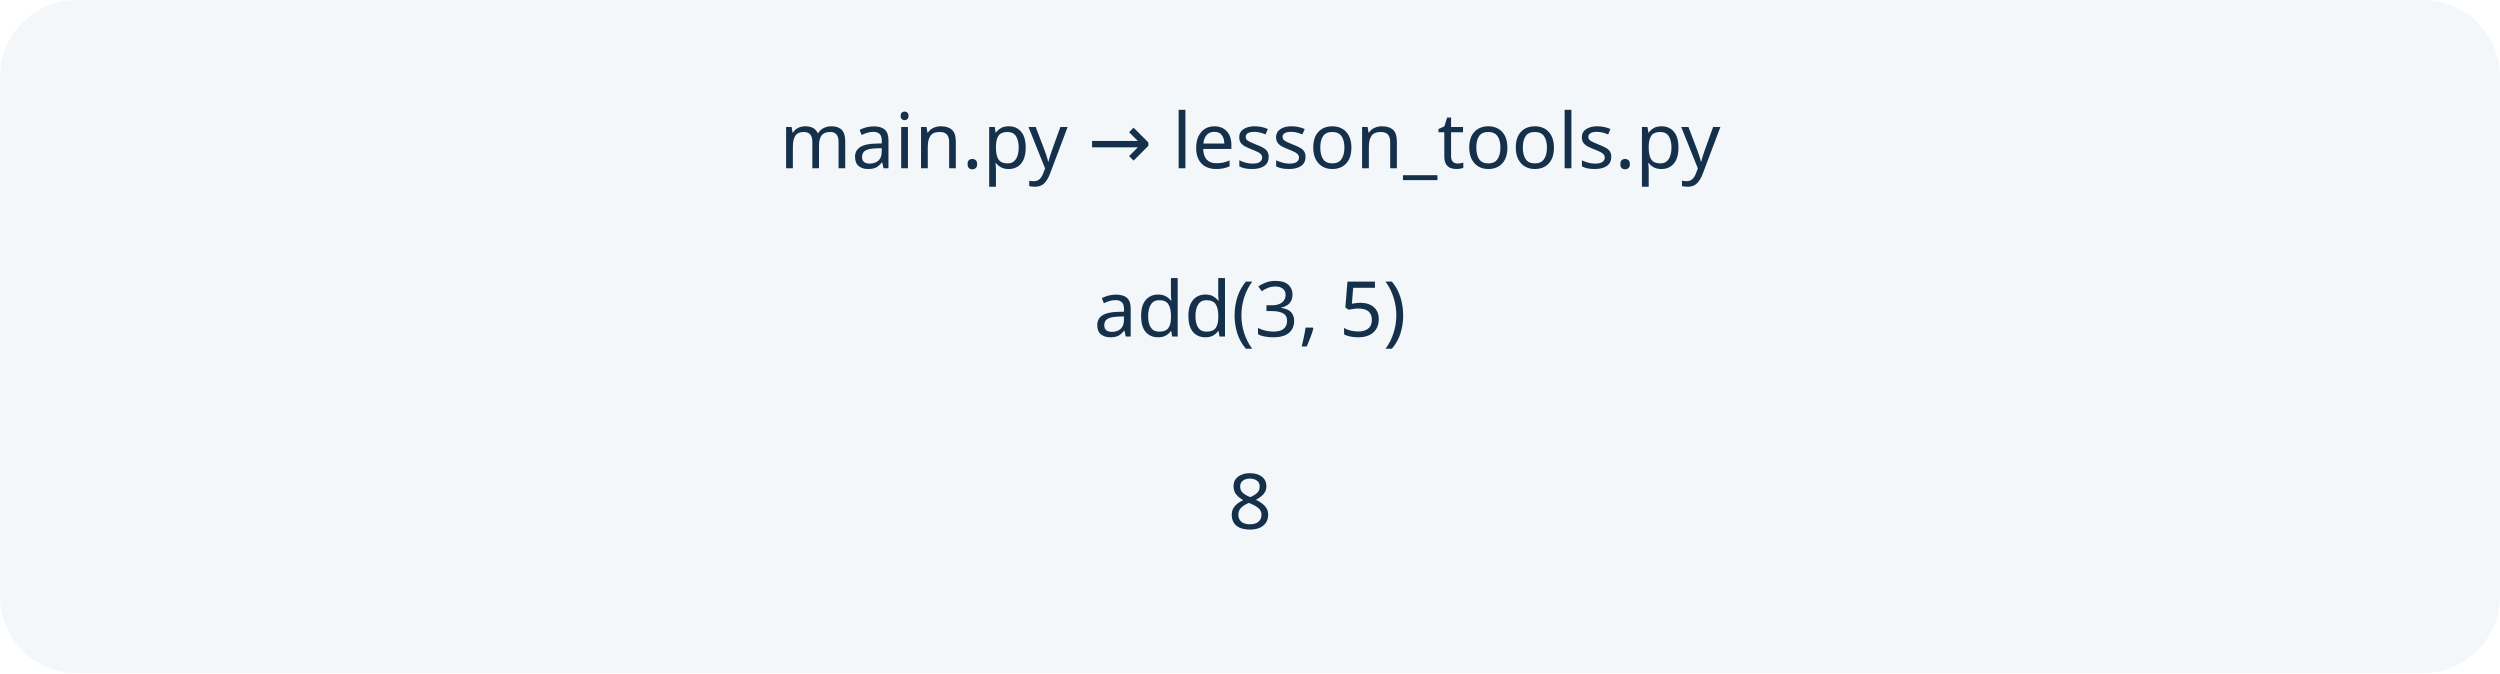
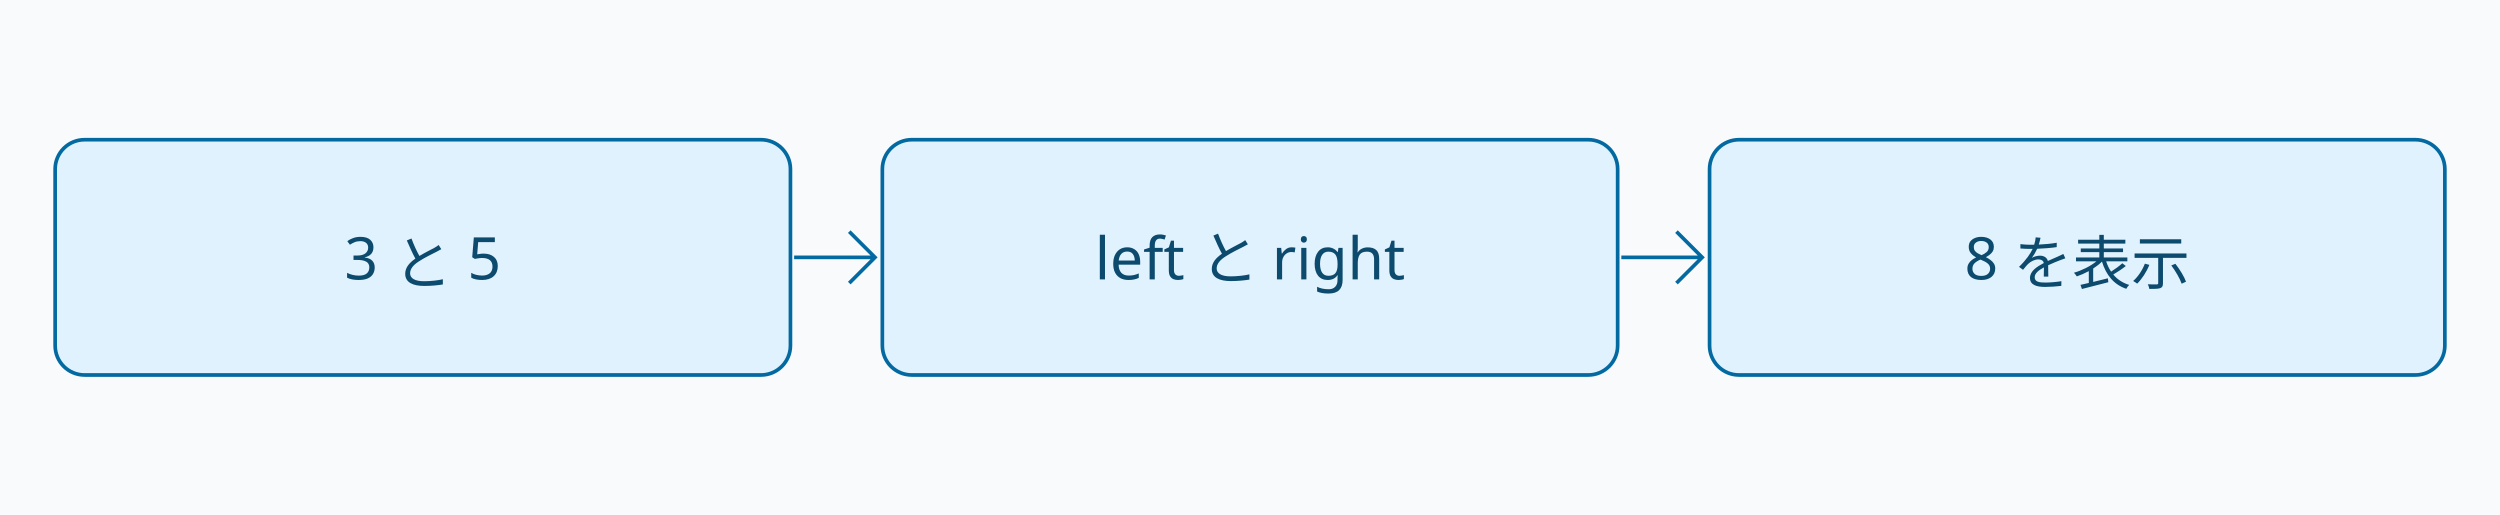
- <svg xmlns="http://www.w3.org/2000/svg" width="520" height="140" viewBox="0 0 520 140" role="img" aria-labelledby="title">
-   <rect width="520" height="140" rx="16" fill="#f3f7fa" />
-   <g fill="#14304a" font-family="sans-serif" font-size="16" text-anchor="middle">
-     <text x="260" y="35">main.py → lesson_tools.py</text>
-     <text x="260" y="70">add(3, 5)</text>
-     <text x="260" y="110">8</text>
-   </g>
+ <svg xmlns="http://www.w3.org/2000/svg" width="680" height="140" viewBox="0 0 680 140" role="img" aria-labelledby="title">
+   <rect width="680" height="140" fill="#f8fafc" />
+   <rect x="15" y="38" width="200" height="64" rx="8" fill="#e0f2fe" stroke="#0369a1" />
+   <text x="115" y="76" text-anchor="middle" font-family="sans-serif" font-size="16" fill="#0c4a6e">3 と 5</text>
+   <path d="M216 70h22m-7-7 7 7-7 7" stroke="#0369a1" fill="none" />
+   <rect x="240" y="38" width="200" height="64" rx="8" fill="#e0f2fe" stroke="#0369a1" />
+   <text x="340" y="76" text-anchor="middle" font-family="sans-serif" font-size="16" fill="#0c4a6e">left と right</text>
+   <path d="M441 70h22m-7-7 7 7-7 7" stroke="#0369a1" fill="none" />
+   <rect x="465" y="38" width="200" height="64" rx="8" fill="#e0f2fe" stroke="#0369a1" />
+   <text x="565" y="76" text-anchor="middle" font-family="sans-serif" font-size="16" fill="#0c4a6e">8 を表示</text>
</svg>
